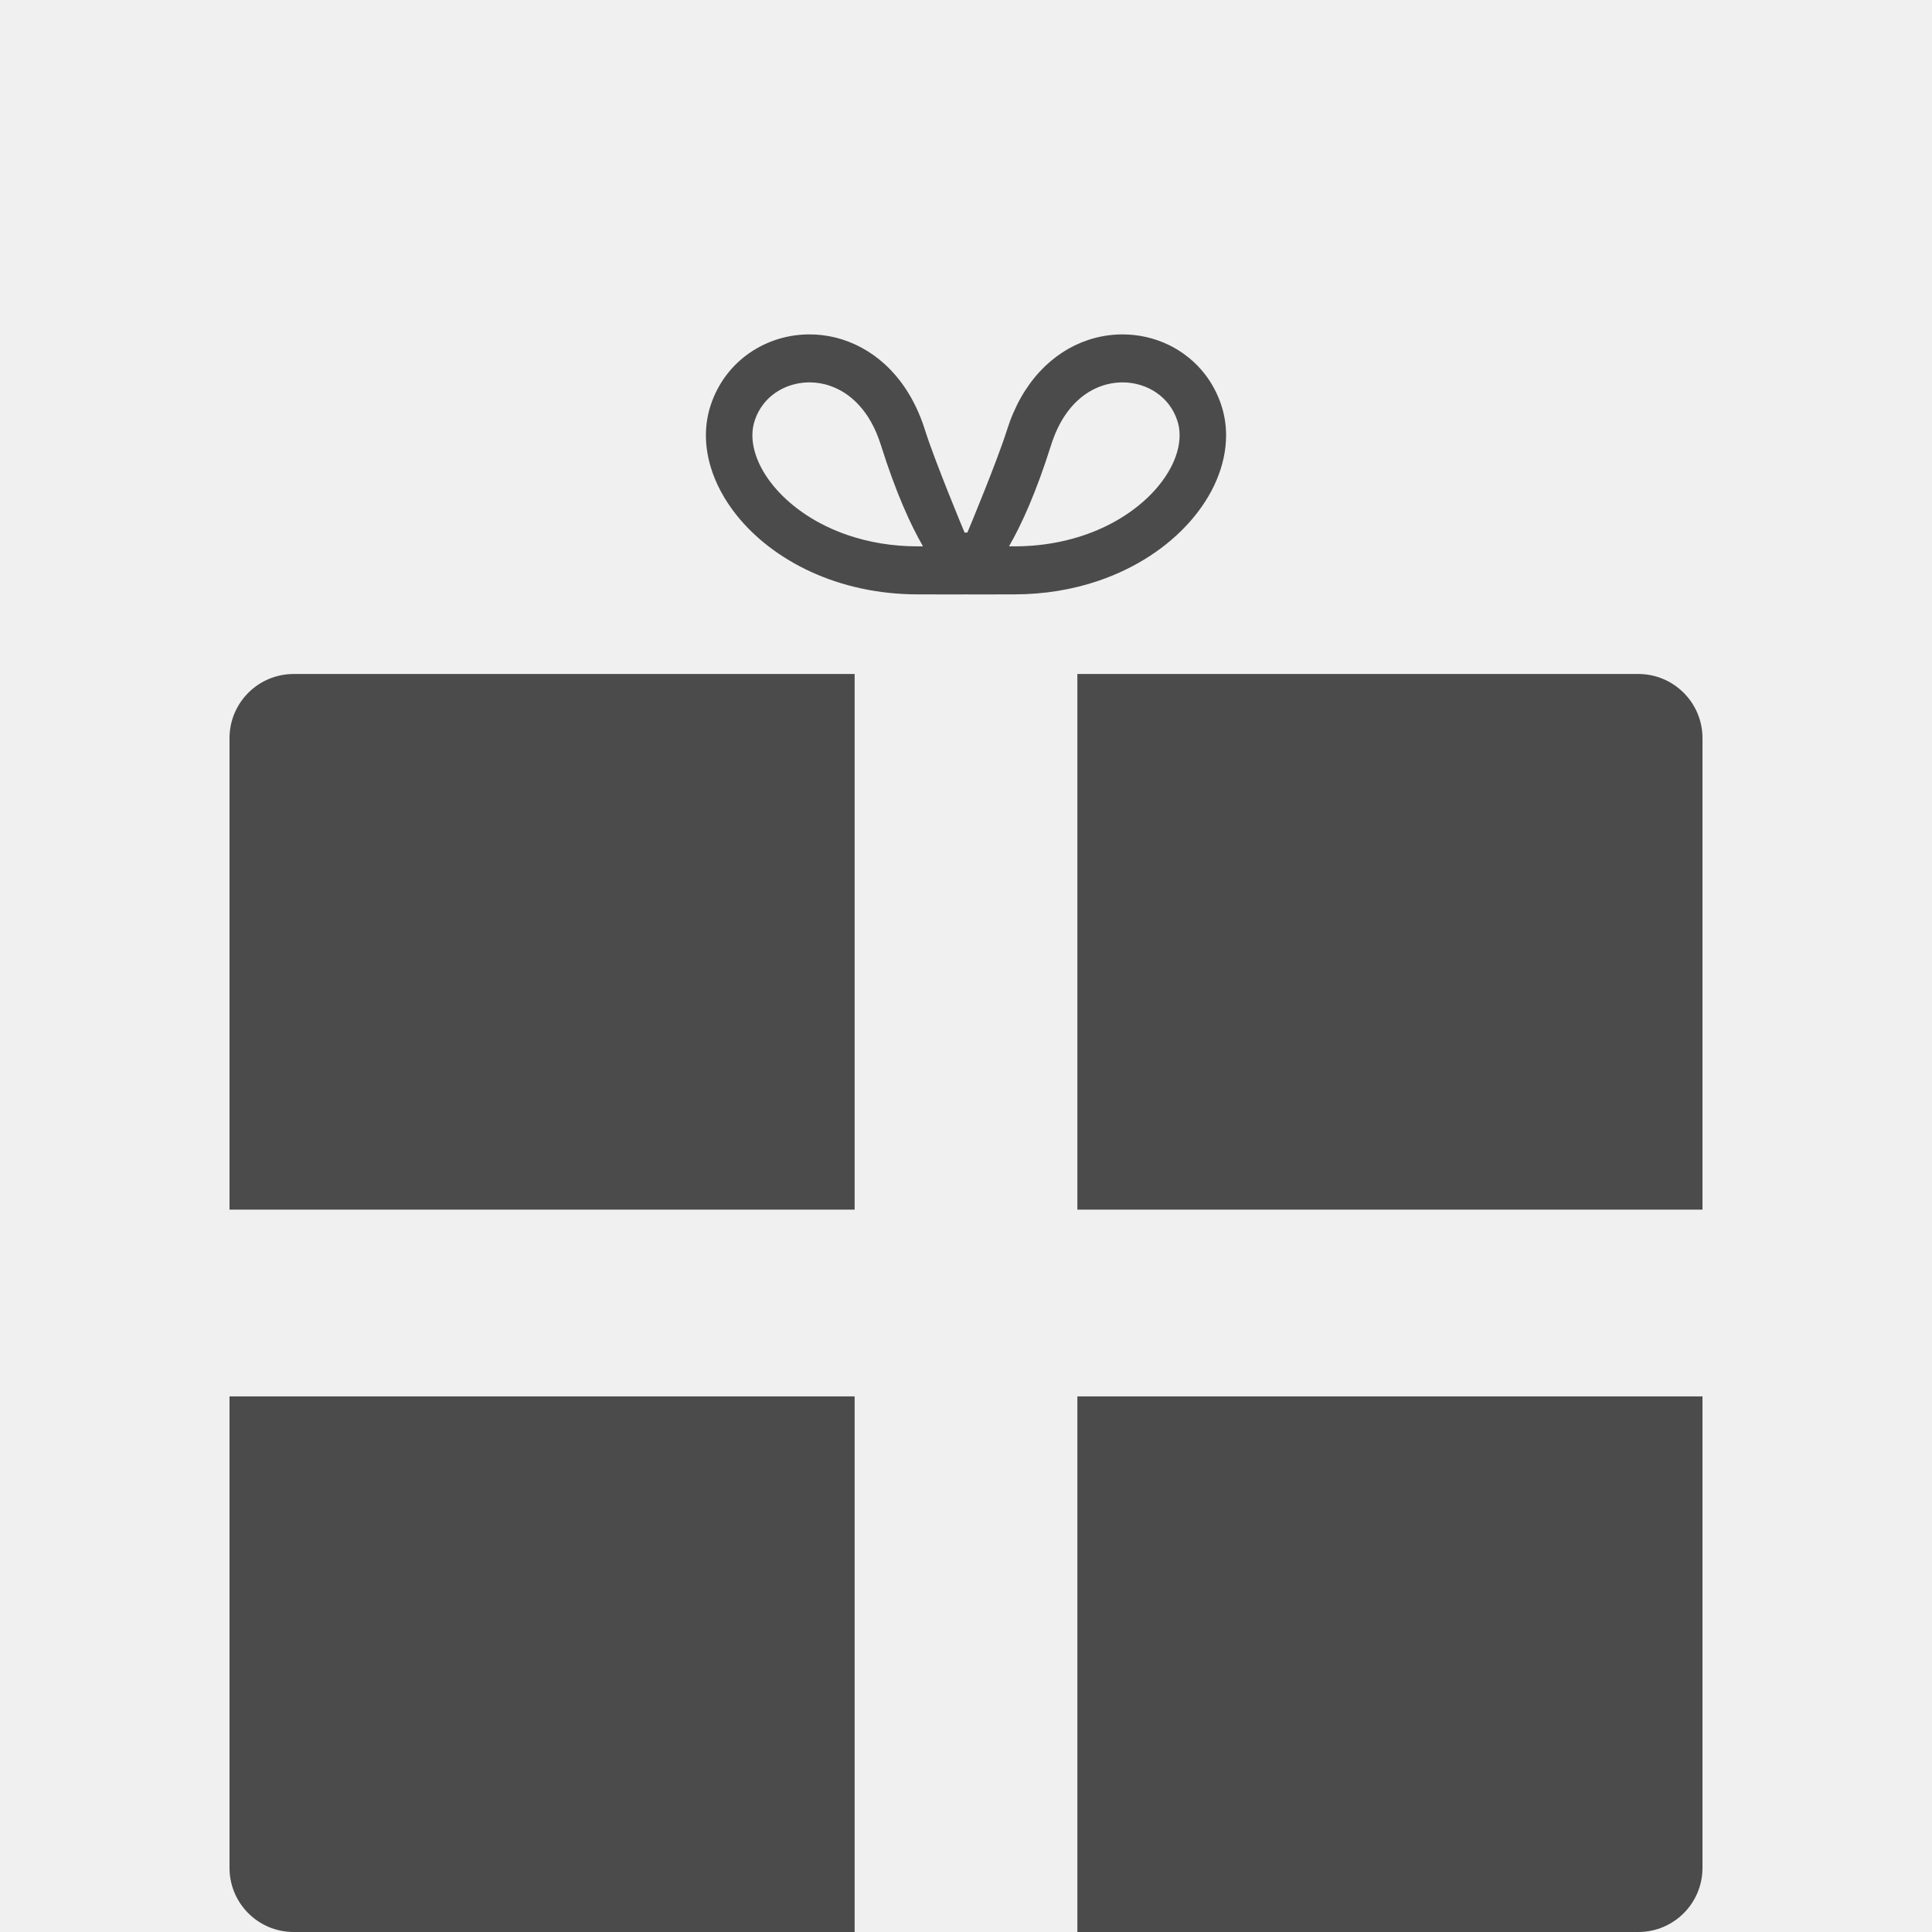
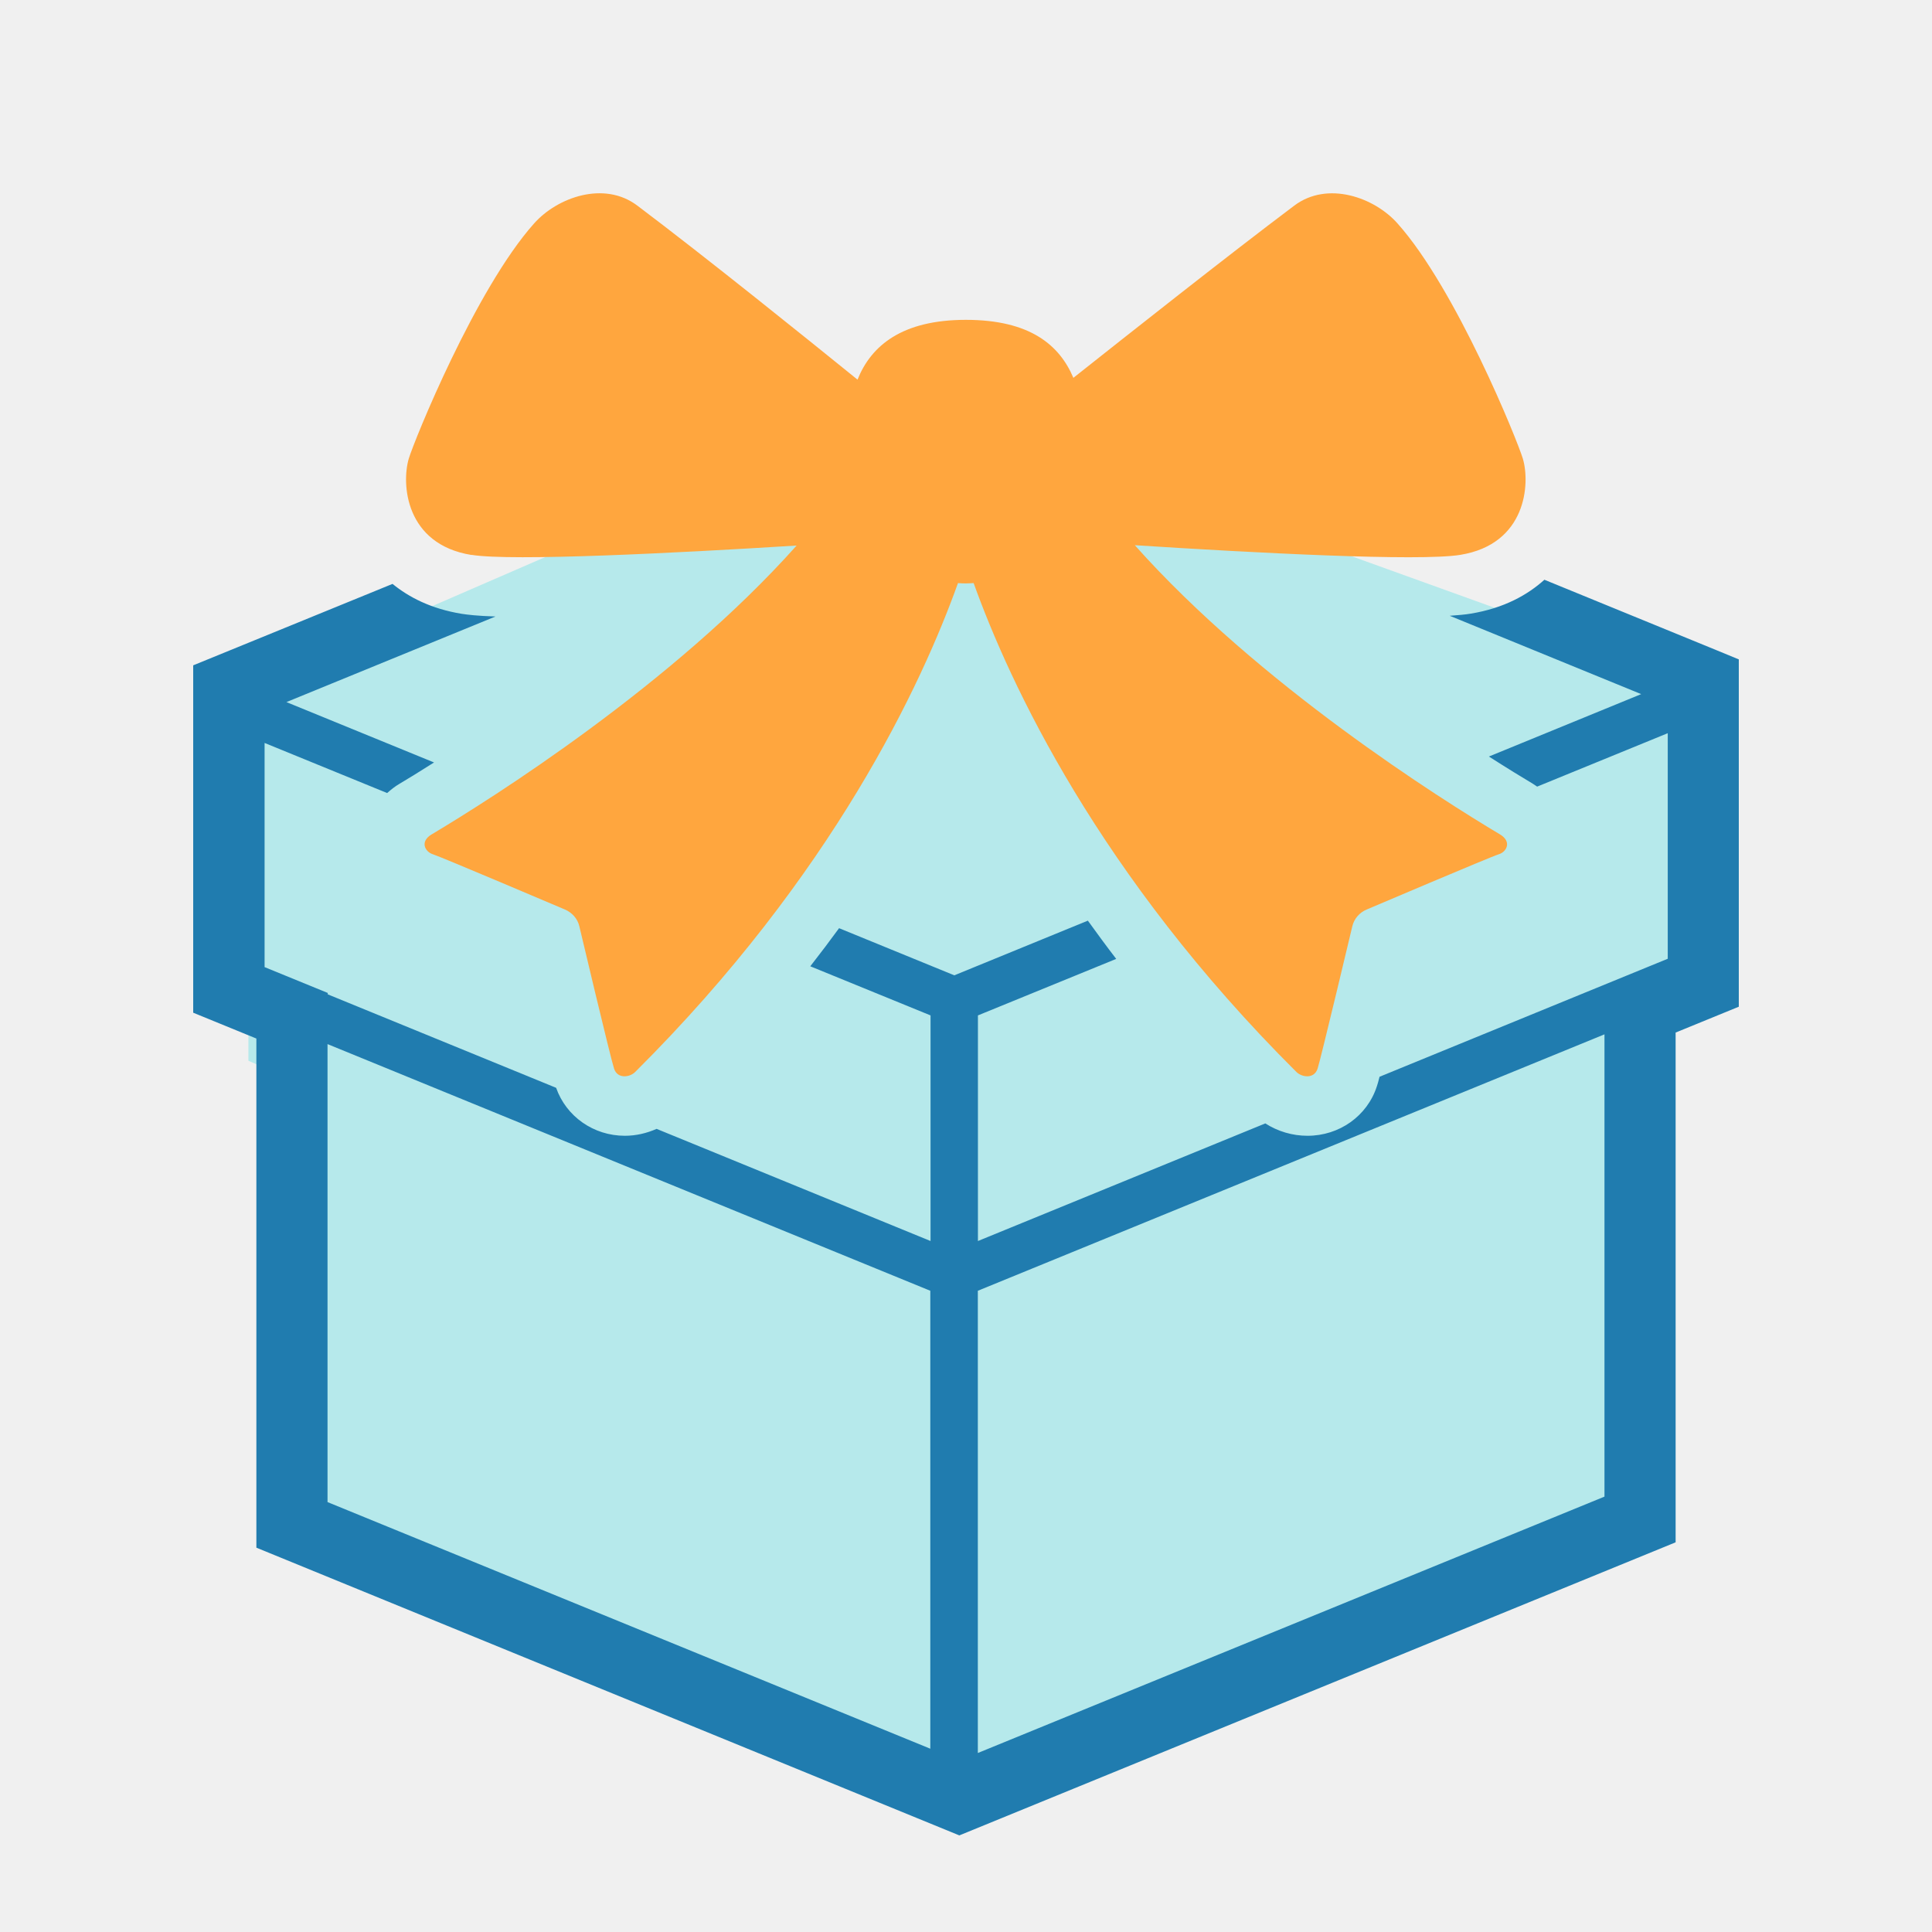
- <svg xmlns="http://www.w3.org/2000/svg" width="48" height="48" viewBox="0 0 48 48" fill="none">
-   <path d="M5.702 18.34V30.053H21.233V16.745H7.297C6.415 16.745 5.702 17.46 5.702 18.34Z" fill="#4B4B4B" />
-   <path d="M40.703 16.745H26.767V30.053H42.298V18.34C42.298 17.46 41.585 16.745 40.703 16.745Z" fill="#4B4B4B" />
-   <path d="M5.702 46.405C5.702 47.287 6.415 48 7.297 48H21.233V34.693H5.702V46.405Z" fill="#4B4B4B" />
-   <path d="M26.767 48H40.703C41.585 48 42.298 47.287 42.298 46.405V34.693H26.767V48Z" fill="#4B4B4B" />
-   <path d="M29.561 12.963C29.839 12.649 30.062 12.307 30.218 11.945C30.373 11.584 30.462 11.202 30.462 10.816C30.462 10.559 30.422 10.302 30.339 10.054C30.246 9.778 30.112 9.527 29.946 9.31C29.697 8.984 29.377 8.732 29.024 8.563C28.671 8.395 28.284 8.308 27.888 8.308C27.598 8.308 27.305 8.355 27.019 8.452C26.59 8.597 26.179 8.858 25.832 9.233C25.485 9.608 25.203 10.095 25.018 10.684C24.777 11.45 24.054 13.189 24.034 13.231H23.965C23.945 13.189 23.223 11.45 22.981 10.684C22.858 10.291 22.692 9.944 22.492 9.645C22.192 9.196 21.814 8.857 21.402 8.636C20.99 8.414 20.546 8.307 20.111 8.308C19.585 8.308 19.07 8.463 18.635 8.76C18.418 8.908 18.22 9.093 18.054 9.31C17.888 9.527 17.753 9.778 17.661 10.054C17.578 10.302 17.538 10.56 17.538 10.816C17.538 11.073 17.578 11.329 17.65 11.578C17.776 12.013 18.002 12.426 18.304 12.804C18.758 13.37 19.386 13.857 20.148 14.207C20.91 14.556 21.809 14.767 22.801 14.767C23.363 14.767 23.978 14.772 24 14.767C24.021 14.772 24.636 14.767 25.199 14.767C25.954 14.767 26.656 14.645 27.284 14.432C28.227 14.112 29.005 13.591 29.561 12.963ZM26.457 10.323C26.656 10.027 26.887 9.825 27.132 9.693C27.376 9.562 27.635 9.501 27.888 9.5C28.195 9.5 28.491 9.592 28.728 9.754C28.847 9.836 28.952 9.934 29.04 10.049C29.127 10.164 29.198 10.294 29.248 10.444C29.288 10.561 29.307 10.684 29.307 10.816C29.307 10.947 29.287 11.088 29.244 11.235C29.17 11.493 29.024 11.772 28.806 12.043C28.481 12.45 27.996 12.836 27.384 13.117C26.771 13.398 26.033 13.574 25.199 13.574C25.154 13.574 25.111 13.574 25.069 13.572C25.372 13.047 25.738 12.252 26.116 11.052C26.208 10.761 26.325 10.521 26.457 10.323ZM18.837 11.461C18.738 11.231 18.693 11.013 18.693 10.816C18.693 10.684 18.712 10.562 18.752 10.445L18.752 10.444C18.802 10.294 18.872 10.164 18.96 10.049C19.091 9.877 19.262 9.741 19.46 9.646C19.657 9.552 19.881 9.5 20.111 9.5C20.28 9.5 20.452 9.527 20.619 9.585C20.872 9.671 21.115 9.822 21.334 10.058C21.552 10.293 21.746 10.615 21.884 11.053C22.261 12.252 22.628 13.047 22.931 13.573C22.889 13.574 22.846 13.574 22.801 13.574C22.166 13.574 21.586 13.472 21.075 13.299C20.308 13.04 19.697 12.619 19.291 12.159C19.087 11.929 18.935 11.69 18.837 11.461Z" fill="#4B4B4B" />
+ <svg xmlns="http://www.w3.org/2000/svg" width="40" height="40" viewBox="0 0 40 40" fill="none">
+   <mask id="mask0_281_215" style="mask-type:alpha" maskUnits="userSpaceOnUse" x="0" y="0" width="40" height="40">
+     <rect width="40" height="40" rx="4" fill="white" />
+   </mask>
+   <g mask="url(#mask0_281_215)">
+ </g>
+   <g clip-path="url(#clip0_281_215)">
+     <path d="M5.143 14.2L14.286 10.233L19.709 8.533L35.429 14.2L34.857 20.794L18.543 27.8L5.143 21.962V14.2Z" fill="#B6E9EB" />
+     <path d="M6.286 31.2V21L33.714 19.867V31.767L20 36.867L6.286 31.2Z" fill="#B6E9EB" />
+     <path d="M35.551 13.467L31.975 12.003C31.634 12.311 31.144 12.592 30.448 12.705C30.331 12.725 30.183 12.737 30.015 12.749L33.979 14.371L30.826 15.663C31.208 15.907 31.521 16.099 31.733 16.225C31.766 16.244 31.794 16.267 31.825 16.286L34.529 15.18V19.85L28.562 22.293C28.539 22.384 28.519 22.458 28.506 22.492C28.307 23.106 27.729 23.515 27.071 23.515C26.757 23.515 26.454 23.424 26.197 23.259L20.247 25.694V21.023L23.11 19.853C22.903 19.584 22.712 19.323 22.523 19.061L19.758 20.193L17.372 19.217C17.181 19.478 16.985 19.739 16.776 20.006L19.266 21.023V25.694L13.594 23.372C13.388 23.463 13.166 23.515 12.937 23.515C12.289 23.515 11.723 23.116 11.514 22.522L6.786 20.587V20.558L5.478 20.023V15.382L8.015 16.419C8.094 16.35 8.178 16.281 8.272 16.227C8.445 16.124 8.693 15.973 8.986 15.786L5.93 14.536L10.258 12.764C9.881 12.752 9.679 12.727 9.557 12.708C8.922 12.604 8.463 12.363 8.127 12.089L4 13.775V20.967L5.308 21.502V32.043L19.862 38L34.692 31.932V21.378L36 20.843V13.652L35.551 13.467V13.467ZM19.263 36.206L6.781 31.099V21.617L19.261 26.724V36.203L19.263 36.206ZM33.219 30.986L20.245 36.294V26.724L33.219 21.415V30.986V30.986Z" fill="#207CAF" />
+     <path d="M9.763 11.488C10.604 11.623 13.989 11.451 16.493 11.295C13.921 14.179 10.161 16.545 8.937 17.275C8.683 17.427 8.805 17.637 8.96 17.686C9.116 17.733 11.695 18.83 11.695 18.83C11.846 18.894 11.958 19.022 11.994 19.175C11.994 19.175 12.639 21.901 12.713 22.123C12.784 22.345 13.041 22.305 13.151 22.194C17.255 18.11 19.09 14.149 19.834 12.072C19.888 12.077 19.941 12.079 19.997 12.079C20.053 12.079 20.105 12.074 20.158 12.072C20.905 14.149 22.738 18.11 26.841 22.194C26.954 22.305 27.209 22.345 27.28 22.123C27.351 21.901 27.999 19.175 27.999 19.175C28.037 19.02 28.147 18.892 28.297 18.83C28.297 18.83 30.874 17.733 31.032 17.686C31.188 17.64 31.31 17.427 31.055 17.275C29.831 16.545 26.067 14.174 23.495 11.288C25.957 11.446 29.378 11.626 30.232 11.488C31.606 11.266 31.682 10.011 31.529 9.496C31.419 9.127 30.148 5.984 28.934 4.626C28.453 4.084 27.484 3.741 26.798 4.256C25.452 5.267 23.355 6.926 22.223 7.823C21.935 7.14 21.32 6.622 19.997 6.622C18.674 6.622 18.035 7.157 17.754 7.86C16.732 7.032 14.606 5.319 13.194 4.256C12.508 3.739 11.54 4.084 11.058 4.626C9.845 5.984 8.573 9.127 8.463 9.496C8.31 10.014 8.387 11.268 9.761 11.49L9.763 11.488Z" fill="#FFA63E" />
+   </g>
+   <defs>
+     <clipPath id="clip0_281_215">
+       <rect width="32" height="34" fill="white" transform="translate(4 4)" />
+     </clipPath>
+   </defs>
</svg>
